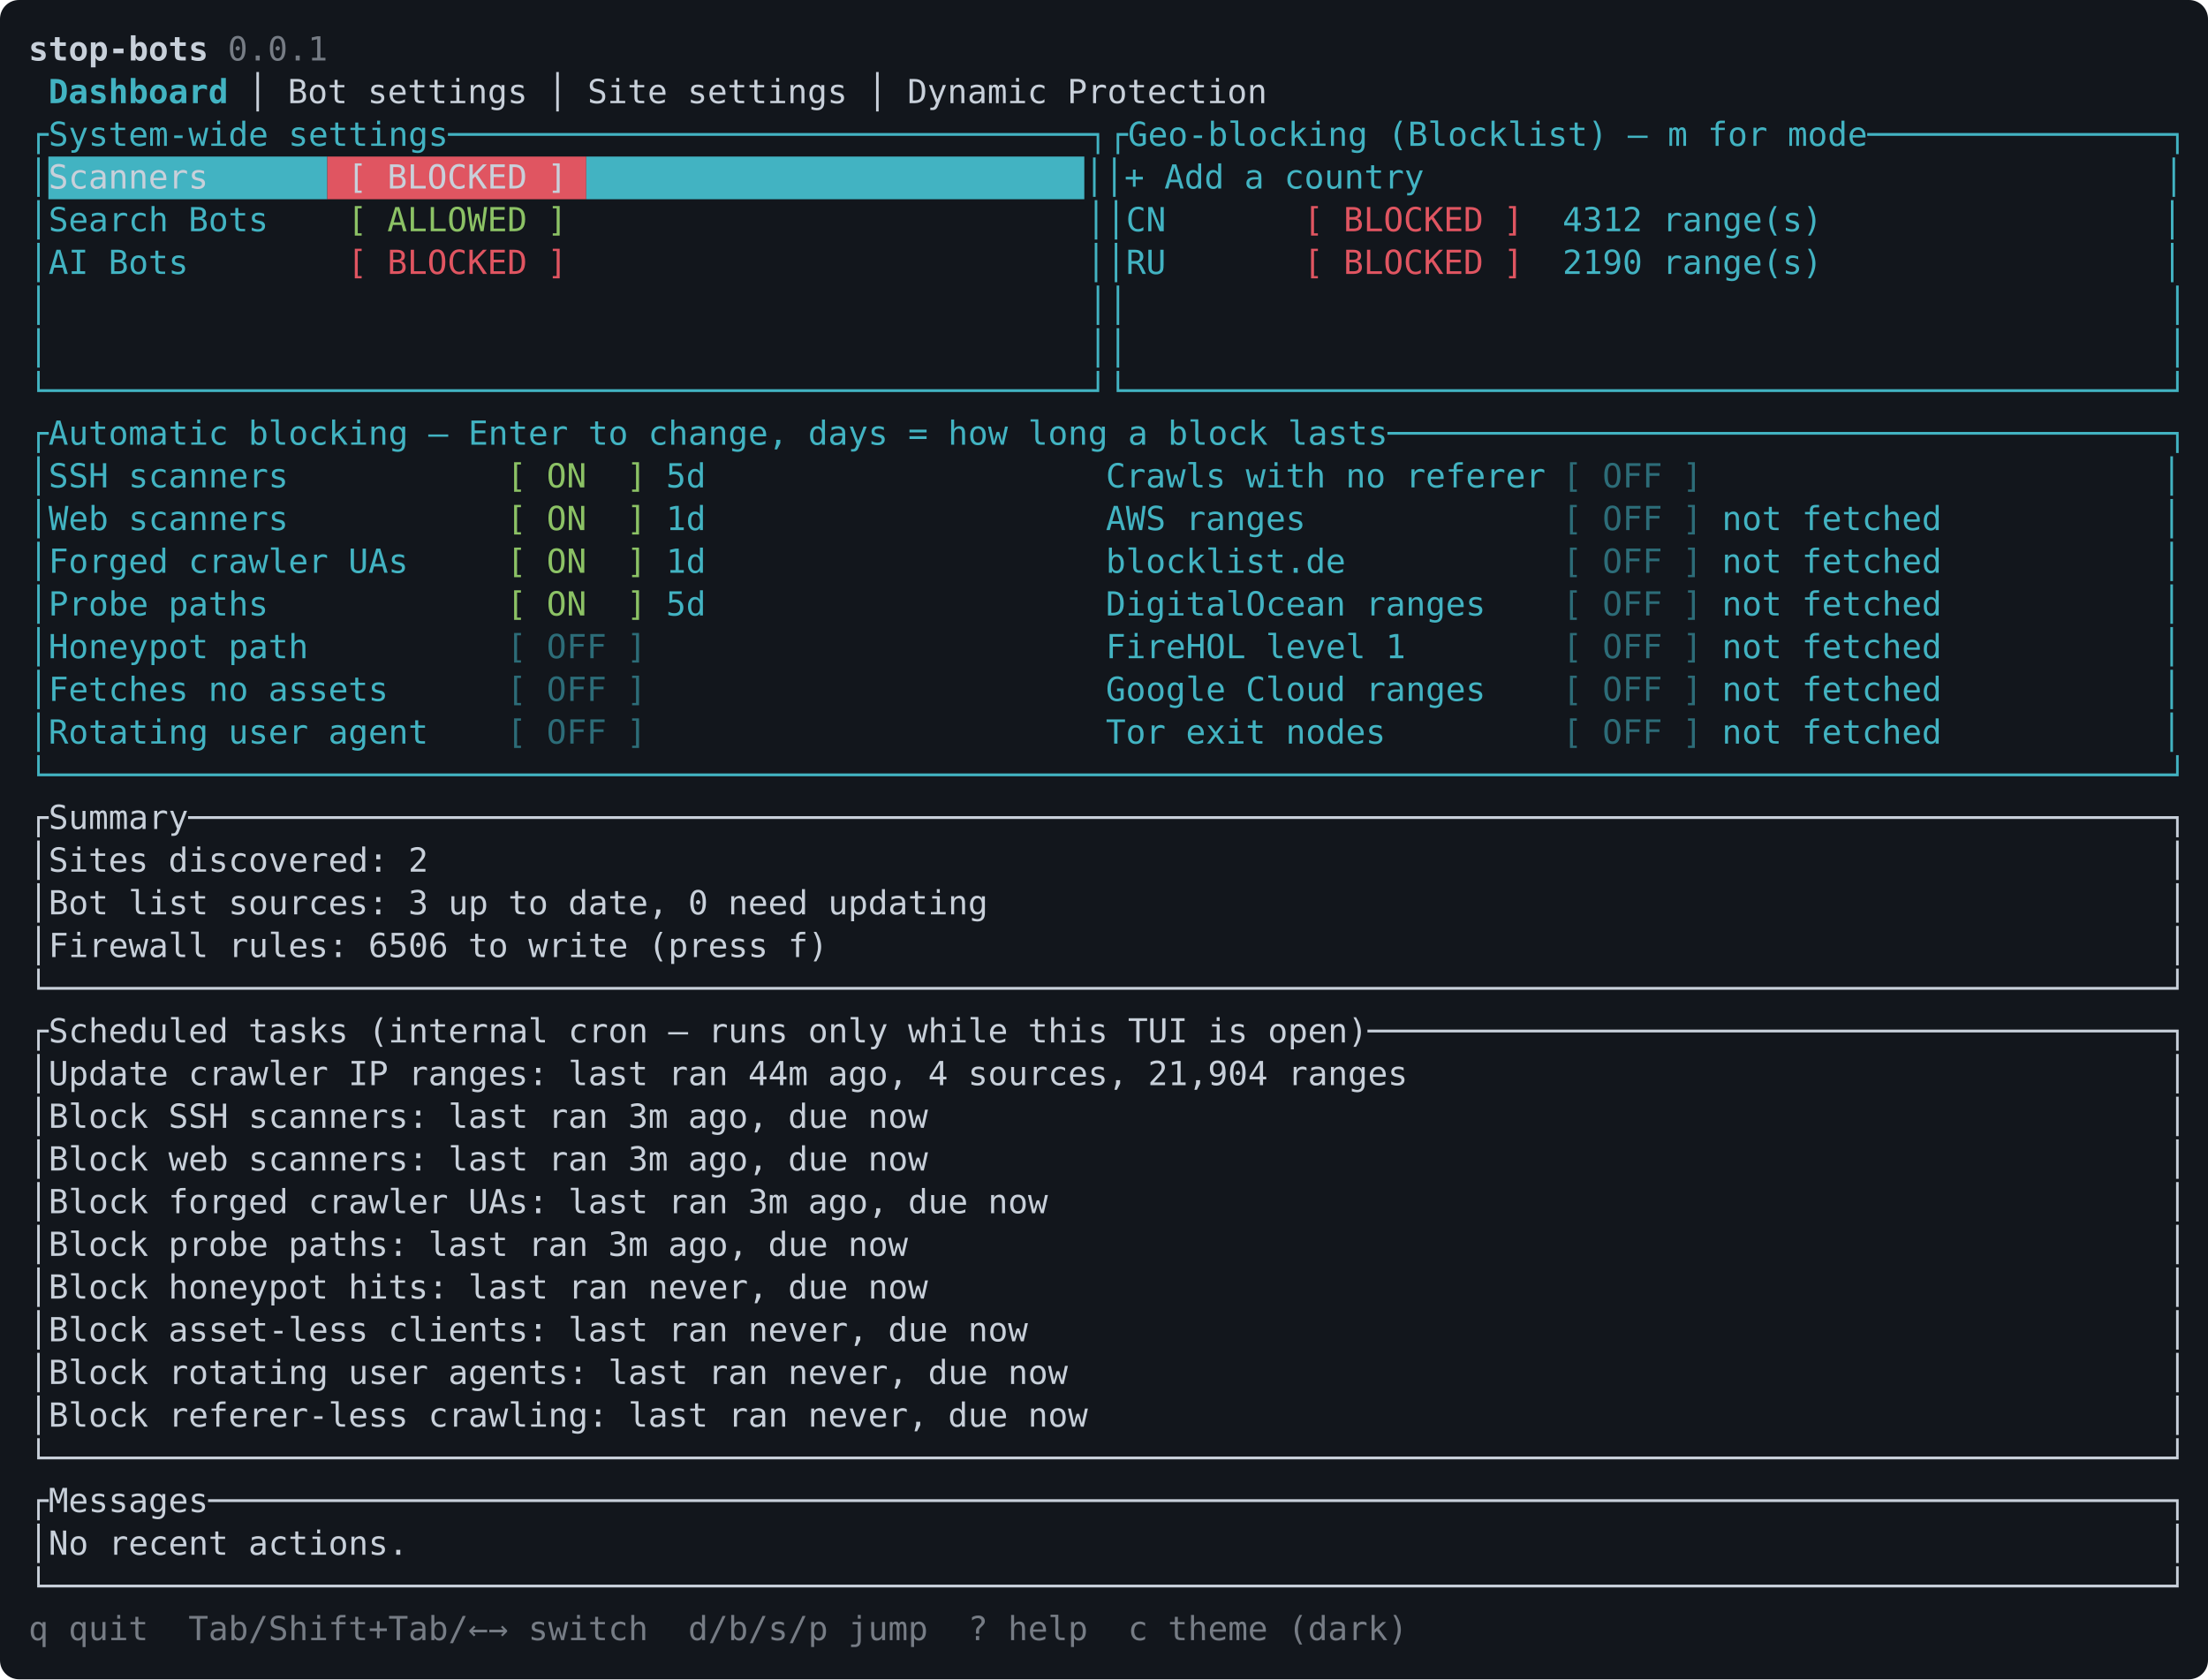
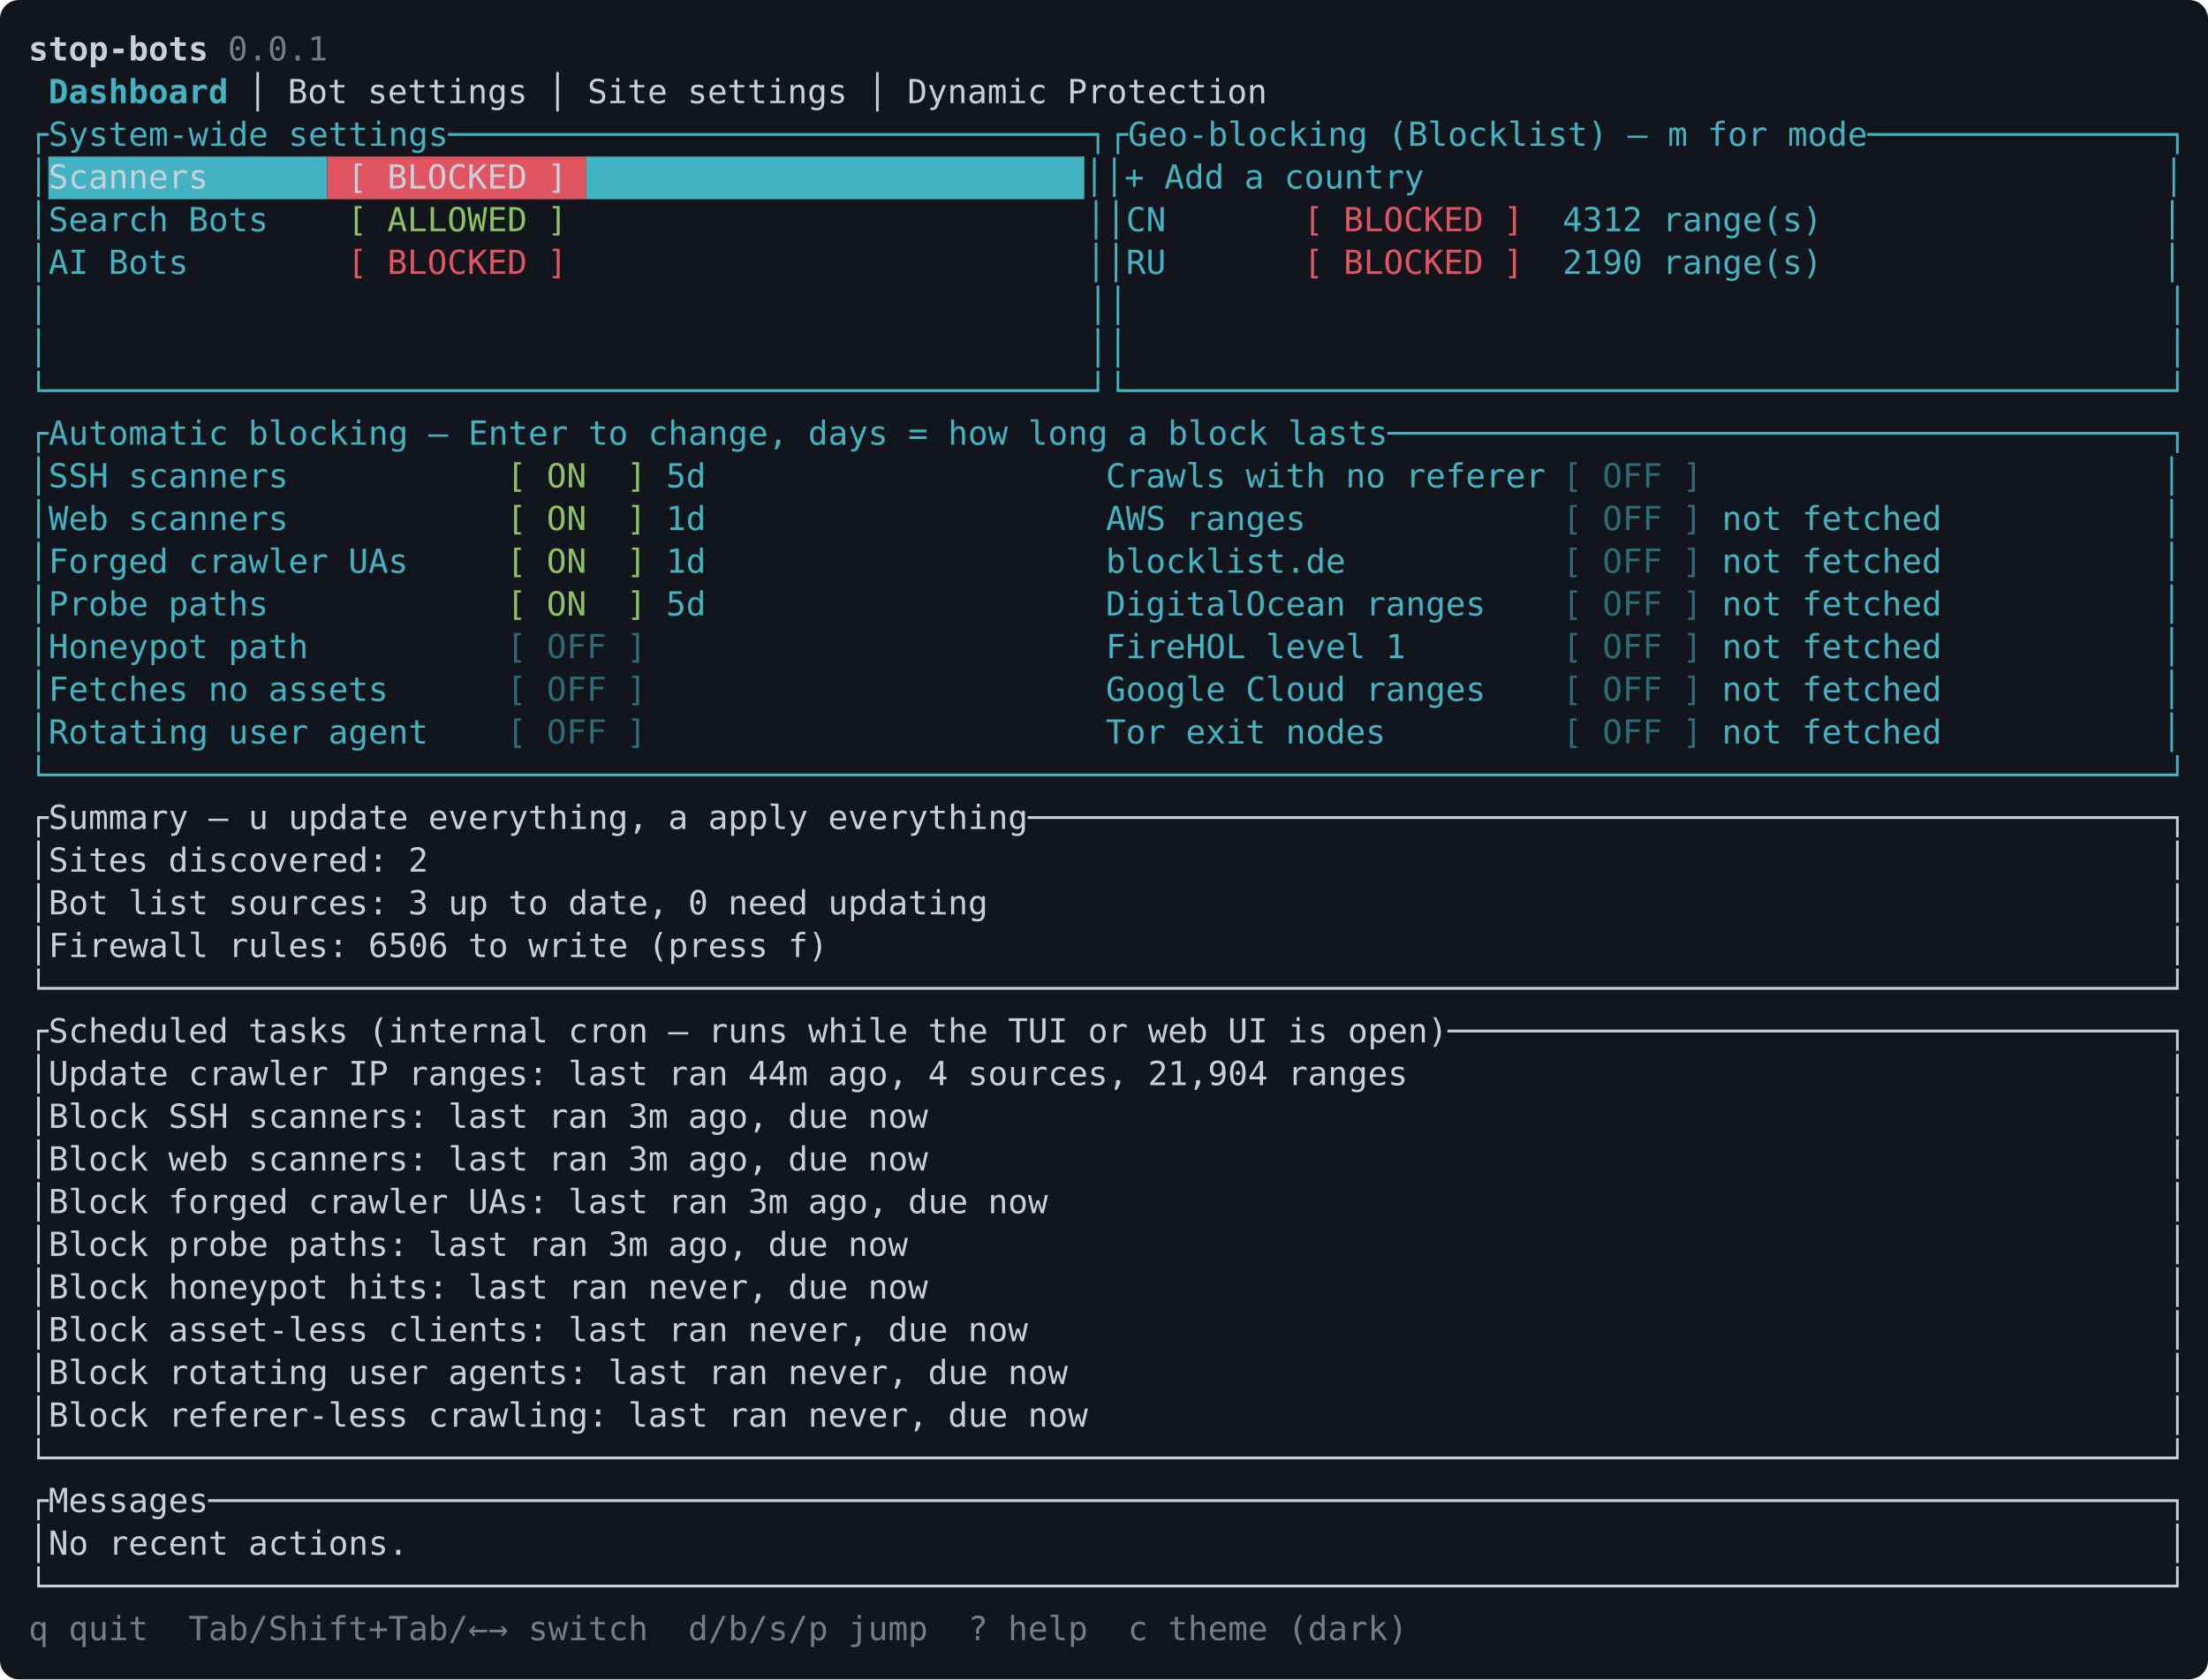
<svg xmlns="http://www.w3.org/2000/svg" viewBox="0 0 931 708" width="931" height="708" font-family="ui-monospace,SFMono-Regular,Menlo,Consolas,'DejaVu Sans Mono',monospace" font-size="14">
  <rect width="100%" height="100%" rx="8" fill="#12161c" />
  <rect x="20.4" y="66.0" width="117.6" height="18.0" fill="#42b3c2" />
  <rect x="138.0" y="66.0" width="109.2" height="18.0" fill="#e05561" />
  <rect x="247.2" y="66.0" width="210.0" height="18.0" fill="#42b3c2" />
  <text x="12.0" y="25.5" fill="#c8d0da" textLength="75.6" lengthAdjust="spacingAndGlyphs" xml:space="preserve" font-weight="bold">stop-bots</text>
  <text x="87.6" y="25.5" fill="#c8d0da" textLength="50.4" lengthAdjust="spacingAndGlyphs" xml:space="preserve" opacity="0.55"> 0.0.1</text>
  <text x="20.4" y="43.5" fill="#42b3c2" textLength="75.6" lengthAdjust="spacingAndGlyphs" xml:space="preserve" font-weight="bold">Dashboard</text>
  <text x="96.0" y="43.5" fill="#c8d0da" textLength="823.2" lengthAdjust="spacingAndGlyphs" xml:space="preserve"> │ Bot settings │ Site settings │ Dynamic Protection                                              </text>
  <text x="12.0" y="61.5" fill="#42b3c2" textLength="907.2" lengthAdjust="spacingAndGlyphs" xml:space="preserve">┌System-wide settings────────────────────────────────┐┌Geo-blocking (Blocklist) — m for mode───────────────┐</text>
  <text x="12.0" y="79.5" fill="#42b3c2" textLength="8.4" lengthAdjust="spacingAndGlyphs" xml:space="preserve">│</text>
  <text x="20.4" y="79.5" fill="#c8d0da" textLength="117.6" lengthAdjust="spacingAndGlyphs" xml:space="preserve">Scanners      </text>
  <text x="138.0" y="79.5" fill="#c8d0da" textLength="109.2" lengthAdjust="spacingAndGlyphs" xml:space="preserve"> [ BLOCKED ] </text>
  <text x="457.2" y="79.5" fill="#42b3c2" textLength="462.0" lengthAdjust="spacingAndGlyphs" xml:space="preserve">││+ Add a country                                     │</text>
  <text x="12.0" y="97.5" fill="#42b3c2" textLength="126.0" lengthAdjust="spacingAndGlyphs" xml:space="preserve">│Search Bots   </text>
  <text x="138.0" y="97.5" fill="#8cc265" textLength="109.2" lengthAdjust="spacingAndGlyphs" xml:space="preserve"> [ ALLOWED ] </text>
  <text x="247.2" y="97.5" fill="#42b3c2" textLength="294.0" lengthAdjust="spacingAndGlyphs" xml:space="preserve">                         ││CN      </text>
  <text x="541.2" y="97.5" fill="#e05561" textLength="109.2" lengthAdjust="spacingAndGlyphs" xml:space="preserve"> [ BLOCKED ] </text>
  <text x="650.4" y="97.5" fill="#42b3c2" textLength="268.8" lengthAdjust="spacingAndGlyphs" xml:space="preserve"> 4312 range(s)                 │</text>
  <text x="12.0" y="115.5" fill="#42b3c2" textLength="126.0" lengthAdjust="spacingAndGlyphs" xml:space="preserve">│AI Bots       </text>
  <text x="138.0" y="115.5" fill="#e05561" textLength="109.2" lengthAdjust="spacingAndGlyphs" xml:space="preserve"> [ BLOCKED ] </text>
  <text x="247.2" y="115.5" fill="#42b3c2" textLength="294.0" lengthAdjust="spacingAndGlyphs" xml:space="preserve">                         ││RU      </text>
  <text x="541.2" y="115.5" fill="#e05561" textLength="109.2" lengthAdjust="spacingAndGlyphs" xml:space="preserve"> [ BLOCKED ] </text>
  <text x="650.4" y="115.5" fill="#42b3c2" textLength="268.8" lengthAdjust="spacingAndGlyphs" xml:space="preserve"> 2190 range(s)                 │</text>
  <text x="12.0" y="133.5" fill="#42b3c2" textLength="907.2" lengthAdjust="spacingAndGlyphs" xml:space="preserve">│                                                    ││                                                    │</text>
  <text x="12.0" y="151.5" fill="#42b3c2" textLength="907.2" lengthAdjust="spacingAndGlyphs" xml:space="preserve">│                                                    ││                                                    │</text>
  <text x="12.0" y="169.5" fill="#42b3c2" textLength="907.2" lengthAdjust="spacingAndGlyphs" xml:space="preserve">└────────────────────────────────────────────────────┘└────────────────────────────────────────────────────┘</text>
  <text x="12.0" y="187.5" fill="#42b3c2" textLength="907.2" lengthAdjust="spacingAndGlyphs" xml:space="preserve">┌Automatic blocking — Enter to change, days = how long a block lasts───────────────────────────────────────┐</text>
  <text x="12.0" y="205.5" fill="#42b3c2" textLength="201.6" lengthAdjust="spacingAndGlyphs" xml:space="preserve">│SSH scanners           </text>
  <text x="213.6" y="205.5" fill="#8cc265" textLength="58.8" lengthAdjust="spacingAndGlyphs" xml:space="preserve">[ ON  ]</text>
  <text x="272.4" y="205.5" fill="#42b3c2" textLength="386.4" lengthAdjust="spacingAndGlyphs" xml:space="preserve"> 5d                    Crawls with no referer </text>
  <text x="658.8" y="205.5" fill="#42b3c2" textLength="58.8" lengthAdjust="spacingAndGlyphs" xml:space="preserve" opacity="0.55">[ OFF ]</text>
  <text x="717.6" y="205.5" fill="#42b3c2" textLength="201.6" lengthAdjust="spacingAndGlyphs" xml:space="preserve">                       │</text>
  <text x="12.0" y="223.5" fill="#42b3c2" textLength="201.6" lengthAdjust="spacingAndGlyphs" xml:space="preserve">│Web scanners           </text>
  <text x="213.6" y="223.5" fill="#8cc265" textLength="58.8" lengthAdjust="spacingAndGlyphs" xml:space="preserve">[ ON  ]</text>
  <text x="272.4" y="223.5" fill="#42b3c2" textLength="386.4" lengthAdjust="spacingAndGlyphs" xml:space="preserve"> 1d                    AWS ranges             </text>
  <text x="658.8" y="223.5" fill="#42b3c2" textLength="58.8" lengthAdjust="spacingAndGlyphs" xml:space="preserve" opacity="0.55">[ OFF ]</text>
  <text x="717.6" y="223.5" fill="#42b3c2" textLength="201.6" lengthAdjust="spacingAndGlyphs" xml:space="preserve"> not fetched           │</text>
  <text x="12.0" y="241.5" fill="#42b3c2" textLength="201.6" lengthAdjust="spacingAndGlyphs" xml:space="preserve">│Forged crawler UAs     </text>
  <text x="213.6" y="241.5" fill="#8cc265" textLength="58.8" lengthAdjust="spacingAndGlyphs" xml:space="preserve">[ ON  ]</text>
  <text x="272.4" y="241.5" fill="#42b3c2" textLength="386.4" lengthAdjust="spacingAndGlyphs" xml:space="preserve"> 1d                    blocklist.de           </text>
  <text x="658.8" y="241.5" fill="#42b3c2" textLength="58.8" lengthAdjust="spacingAndGlyphs" xml:space="preserve" opacity="0.55">[ OFF ]</text>
  <text x="717.6" y="241.5" fill="#42b3c2" textLength="201.6" lengthAdjust="spacingAndGlyphs" xml:space="preserve"> not fetched           │</text>
  <text x="12.0" y="259.5" fill="#42b3c2" textLength="201.6" lengthAdjust="spacingAndGlyphs" xml:space="preserve">│Probe paths            </text>
  <text x="213.6" y="259.5" fill="#8cc265" textLength="58.8" lengthAdjust="spacingAndGlyphs" xml:space="preserve">[ ON  ]</text>
  <text x="272.4" y="259.5" fill="#42b3c2" textLength="386.4" lengthAdjust="spacingAndGlyphs" xml:space="preserve"> 5d                    DigitalOcean ranges    </text>
  <text x="658.8" y="259.5" fill="#42b3c2" textLength="58.8" lengthAdjust="spacingAndGlyphs" xml:space="preserve" opacity="0.55">[ OFF ]</text>
  <text x="717.6" y="259.5" fill="#42b3c2" textLength="201.6" lengthAdjust="spacingAndGlyphs" xml:space="preserve"> not fetched           │</text>
  <text x="12.0" y="277.5" fill="#42b3c2" textLength="201.6" lengthAdjust="spacingAndGlyphs" xml:space="preserve">│Honeypot path          </text>
  <text x="213.6" y="277.5" fill="#42b3c2" textLength="58.8" lengthAdjust="spacingAndGlyphs" xml:space="preserve" opacity="0.55">[ OFF ]</text>
  <text x="272.4" y="277.5" fill="#42b3c2" textLength="386.4" lengthAdjust="spacingAndGlyphs" xml:space="preserve">                       FireHOL level 1        </text>
  <text x="658.8" y="277.5" fill="#42b3c2" textLength="58.8" lengthAdjust="spacingAndGlyphs" xml:space="preserve" opacity="0.55">[ OFF ]</text>
  <text x="717.6" y="277.5" fill="#42b3c2" textLength="201.6" lengthAdjust="spacingAndGlyphs" xml:space="preserve"> not fetched           │</text>
  <text x="12.0" y="295.5" fill="#42b3c2" textLength="201.6" lengthAdjust="spacingAndGlyphs" xml:space="preserve">│Fetches no assets      </text>
  <text x="213.6" y="295.5" fill="#42b3c2" textLength="58.8" lengthAdjust="spacingAndGlyphs" xml:space="preserve" opacity="0.55">[ OFF ]</text>
  <text x="272.4" y="295.5" fill="#42b3c2" textLength="386.4" lengthAdjust="spacingAndGlyphs" xml:space="preserve">                       Google Cloud ranges    </text>
  <text x="658.8" y="295.5" fill="#42b3c2" textLength="58.8" lengthAdjust="spacingAndGlyphs" xml:space="preserve" opacity="0.55">[ OFF ]</text>
  <text x="717.6" y="295.5" fill="#42b3c2" textLength="201.6" lengthAdjust="spacingAndGlyphs" xml:space="preserve"> not fetched           │</text>
  <text x="12.0" y="313.5" fill="#42b3c2" textLength="201.6" lengthAdjust="spacingAndGlyphs" xml:space="preserve">│Rotating user agent    </text>
  <text x="213.6" y="313.5" fill="#42b3c2" textLength="58.8" lengthAdjust="spacingAndGlyphs" xml:space="preserve" opacity="0.55">[ OFF ]</text>
  <text x="272.4" y="313.5" fill="#42b3c2" textLength="386.4" lengthAdjust="spacingAndGlyphs" xml:space="preserve">                       Tor exit nodes         </text>
  <text x="658.8" y="313.5" fill="#42b3c2" textLength="58.8" lengthAdjust="spacingAndGlyphs" xml:space="preserve" opacity="0.55">[ OFF ]</text>
  <text x="717.6" y="313.5" fill="#42b3c2" textLength="201.6" lengthAdjust="spacingAndGlyphs" xml:space="preserve"> not fetched           │</text>
  <text x="12.0" y="331.5" fill="#42b3c2" textLength="907.2" lengthAdjust="spacingAndGlyphs" xml:space="preserve">└──────────────────────────────────────────────────────────────────────────────────────────────────────────┘</text>
-   <text x="12.0" y="349.5" fill="#c8d0da" textLength="907.2" lengthAdjust="spacingAndGlyphs" xml:space="preserve">┌Summary───────────────────────────────────────────────────────────────────────────────────────────────────┐</text>
+   <text x="12.0" y="349.5" fill="#c8d0da" textLength="907.2" lengthAdjust="spacingAndGlyphs" xml:space="preserve">┌Summary — u update everything, a apply everything─────────────────────────────────────────────────────────┐</text>
  <text x="12.0" y="367.5" fill="#c8d0da" textLength="907.2" lengthAdjust="spacingAndGlyphs" xml:space="preserve">│Sites discovered: 2                                                                                       │</text>
  <text x="12.0" y="385.5" fill="#c8d0da" textLength="907.2" lengthAdjust="spacingAndGlyphs" xml:space="preserve">│Bot list sources: 3 up to date, 0 need updating                                                           │</text>
  <text x="12.0" y="403.5" fill="#c8d0da" textLength="907.2" lengthAdjust="spacingAndGlyphs" xml:space="preserve">│Firewall rules: 6506 to write (press f)                                                                   │</text>
  <text x="12.0" y="421.5" fill="#c8d0da" textLength="907.2" lengthAdjust="spacingAndGlyphs" xml:space="preserve">└──────────────────────────────────────────────────────────────────────────────────────────────────────────┘</text>
-   <text x="12.0" y="439.5" fill="#c8d0da" textLength="907.2" lengthAdjust="spacingAndGlyphs" xml:space="preserve">┌Scheduled tasks (internal cron — runs only while this TUI is open)────────────────────────────────────────┐</text>
+   <text x="12.0" y="439.5" fill="#c8d0da" textLength="907.2" lengthAdjust="spacingAndGlyphs" xml:space="preserve">┌Scheduled tasks (internal cron — runs while the TUI or web UI is open)────────────────────────────────────┐</text>
  <text x="12.0" y="457.5" fill="#c8d0da" textLength="907.2" lengthAdjust="spacingAndGlyphs" xml:space="preserve">│Update crawler IP ranges: last ran 44m ago, 4 sources, 21,904 ranges                                      │</text>
  <text x="12.0" y="475.5" fill="#c8d0da" textLength="907.2" lengthAdjust="spacingAndGlyphs" xml:space="preserve">│Block SSH scanners: last ran 3m ago, due now                                                              │</text>
  <text x="12.0" y="493.5" fill="#c8d0da" textLength="907.2" lengthAdjust="spacingAndGlyphs" xml:space="preserve">│Block web scanners: last ran 3m ago, due now                                                              │</text>
  <text x="12.0" y="511.5" fill="#c8d0da" textLength="907.2" lengthAdjust="spacingAndGlyphs" xml:space="preserve">│Block forged crawler UAs: last ran 3m ago, due now                                                        │</text>
  <text x="12.0" y="529.5" fill="#c8d0da" textLength="907.2" lengthAdjust="spacingAndGlyphs" xml:space="preserve">│Block probe paths: last ran 3m ago, due now                                                               │</text>
  <text x="12.0" y="547.5" fill="#c8d0da" textLength="907.2" lengthAdjust="spacingAndGlyphs" xml:space="preserve">│Block honeypot hits: last ran never, due now                                                              │</text>
  <text x="12.0" y="565.5" fill="#c8d0da" textLength="907.2" lengthAdjust="spacingAndGlyphs" xml:space="preserve">│Block asset-less clients: last ran never, due now                                                         │</text>
  <text x="12.0" y="583.5" fill="#c8d0da" textLength="907.2" lengthAdjust="spacingAndGlyphs" xml:space="preserve">│Block rotating user agents: last ran never, due now                                                       │</text>
  <text x="12.0" y="601.5" fill="#c8d0da" textLength="907.2" lengthAdjust="spacingAndGlyphs" xml:space="preserve">│Block referer-less crawling: last ran never, due now                                                      │</text>
  <text x="12.0" y="619.5" fill="#c8d0da" textLength="907.2" lengthAdjust="spacingAndGlyphs" xml:space="preserve">└──────────────────────────────────────────────────────────────────────────────────────────────────────────┘</text>
  <text x="12.0" y="637.5" fill="#c8d0da" textLength="907.2" lengthAdjust="spacingAndGlyphs" xml:space="preserve">┌Messages──────────────────────────────────────────────────────────────────────────────────────────────────┐</text>
  <text x="12.0" y="655.5" fill="#c8d0da" textLength="907.2" lengthAdjust="spacingAndGlyphs" xml:space="preserve">│No recent actions.                                                                                        │</text>
  <text x="12.0" y="673.5" fill="#c8d0da" textLength="907.2" lengthAdjust="spacingAndGlyphs" xml:space="preserve">└──────────────────────────────────────────────────────────────────────────────────────────────────────────┘</text>
  <text x="12.0" y="691.5" fill="#c8d0da" textLength="907.2" lengthAdjust="spacingAndGlyphs" xml:space="preserve" opacity="0.55">q quit  Tab/Shift+Tab/←→ switch  d/b/s/p jump  ? help  c theme (dark)                                       </text>
</svg>
